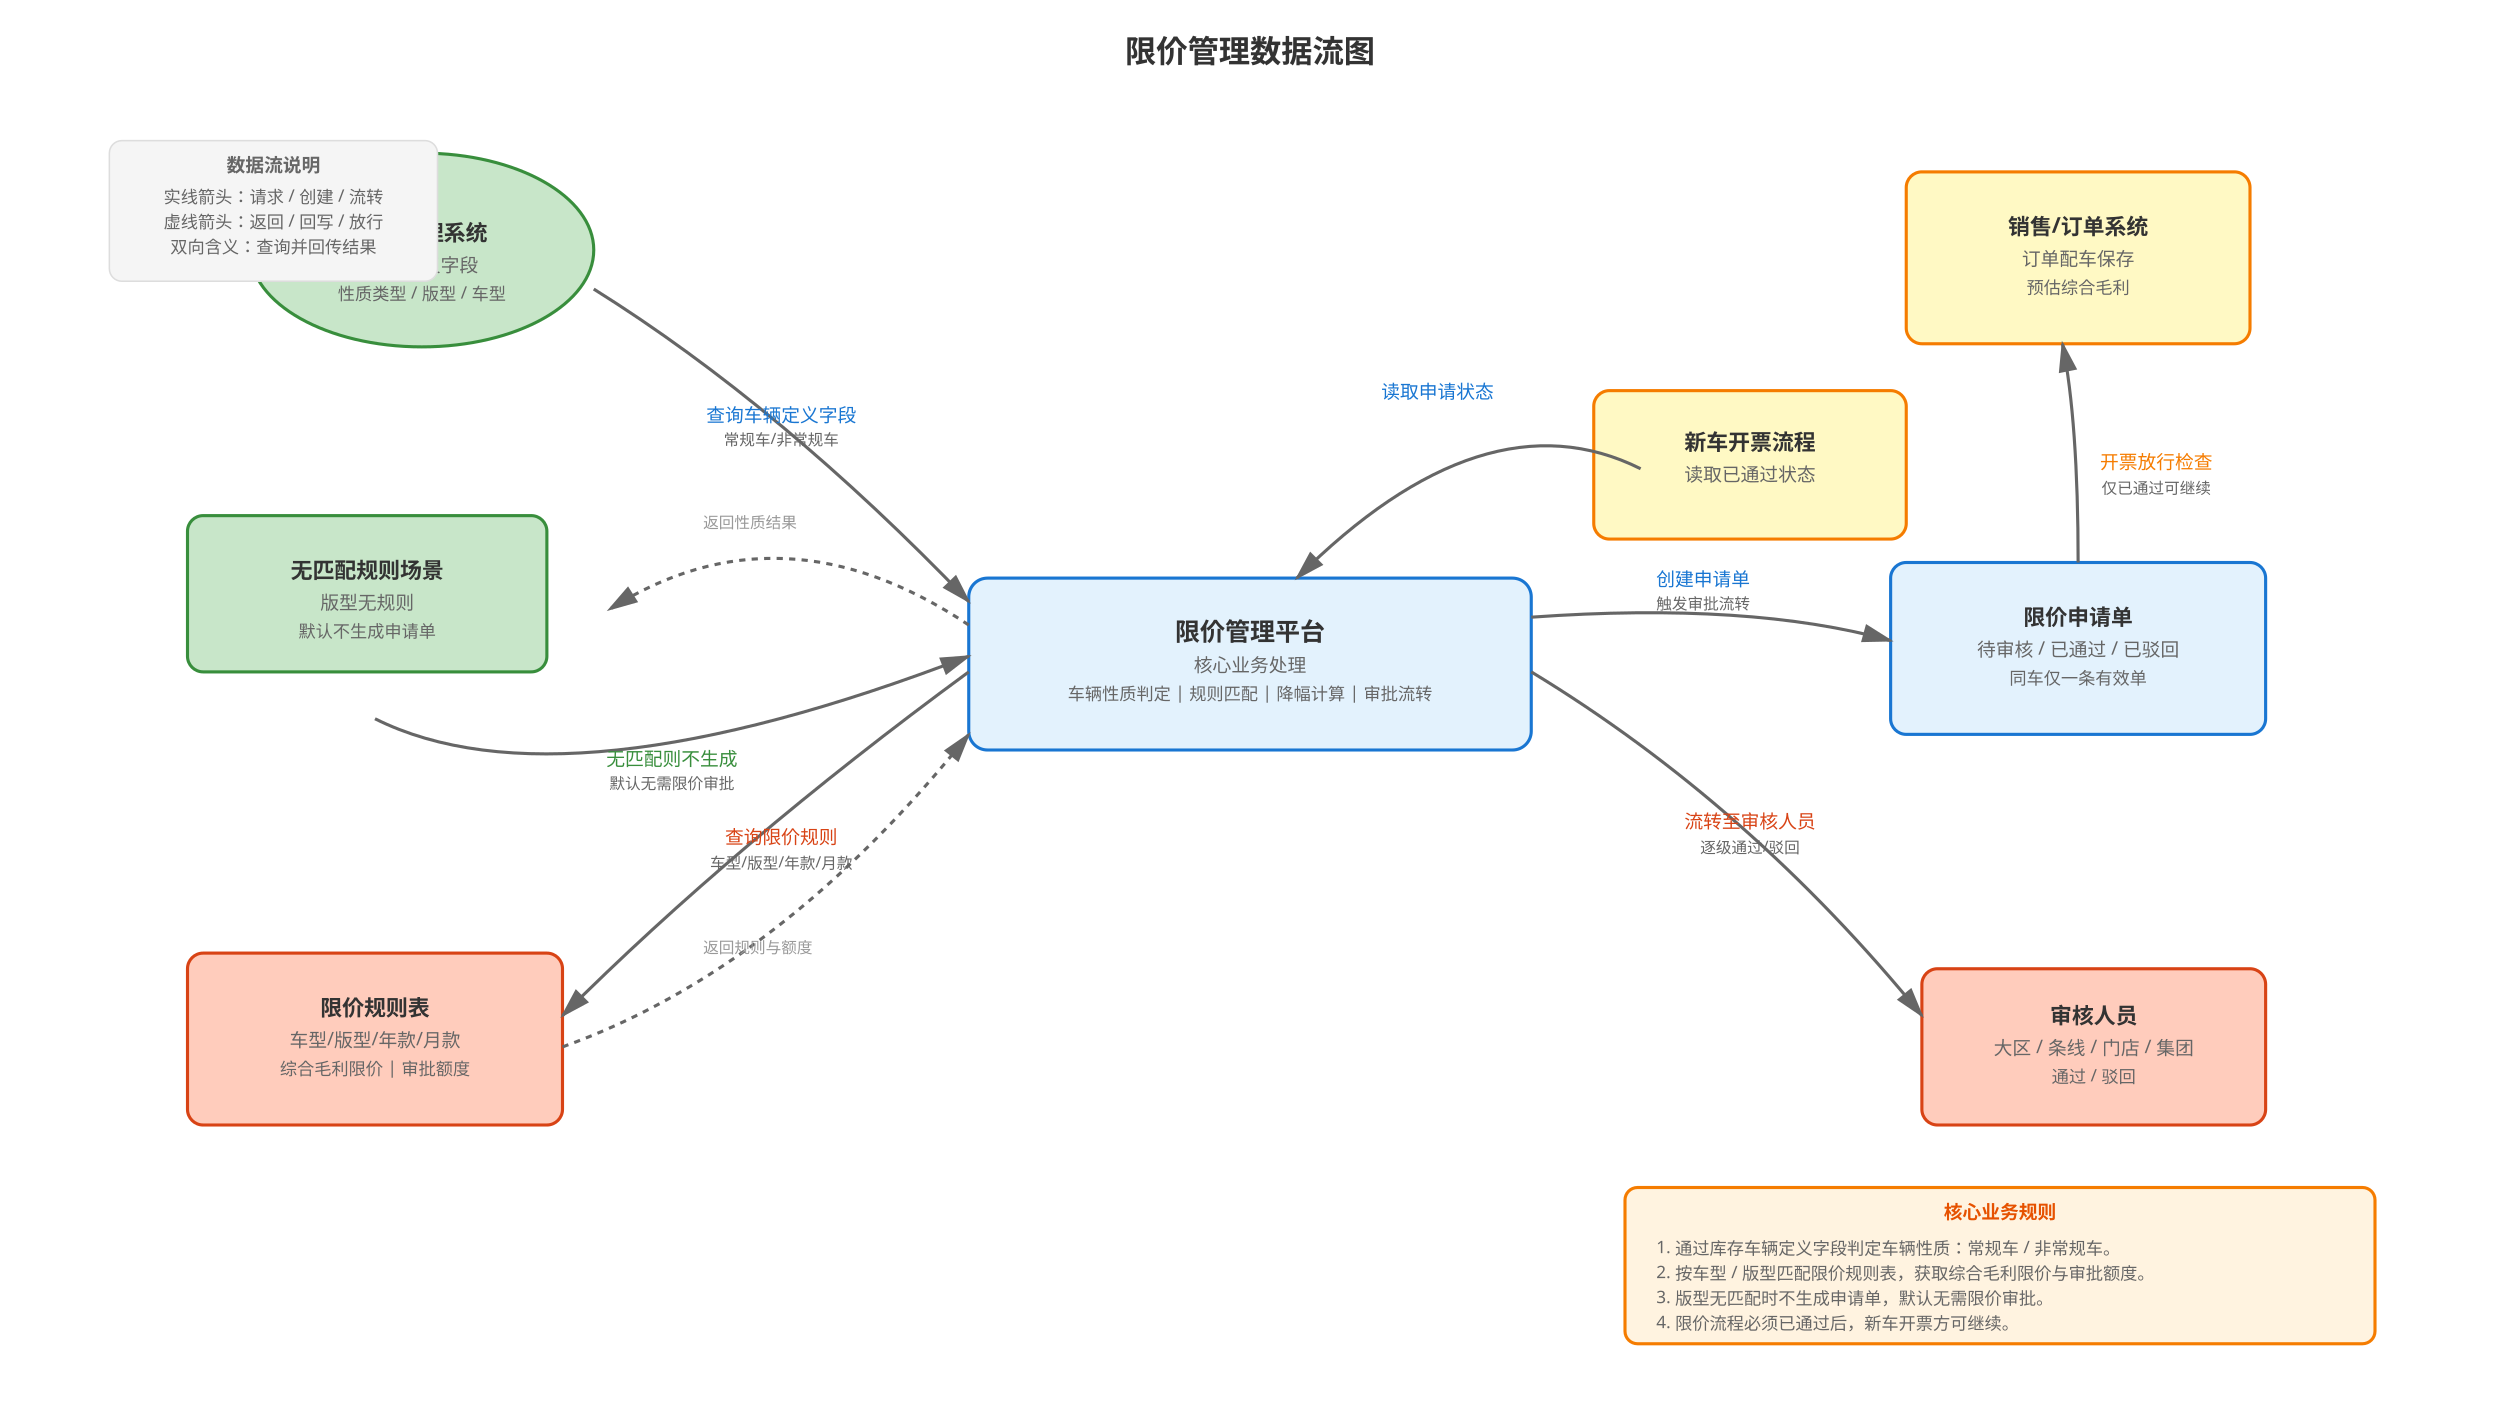
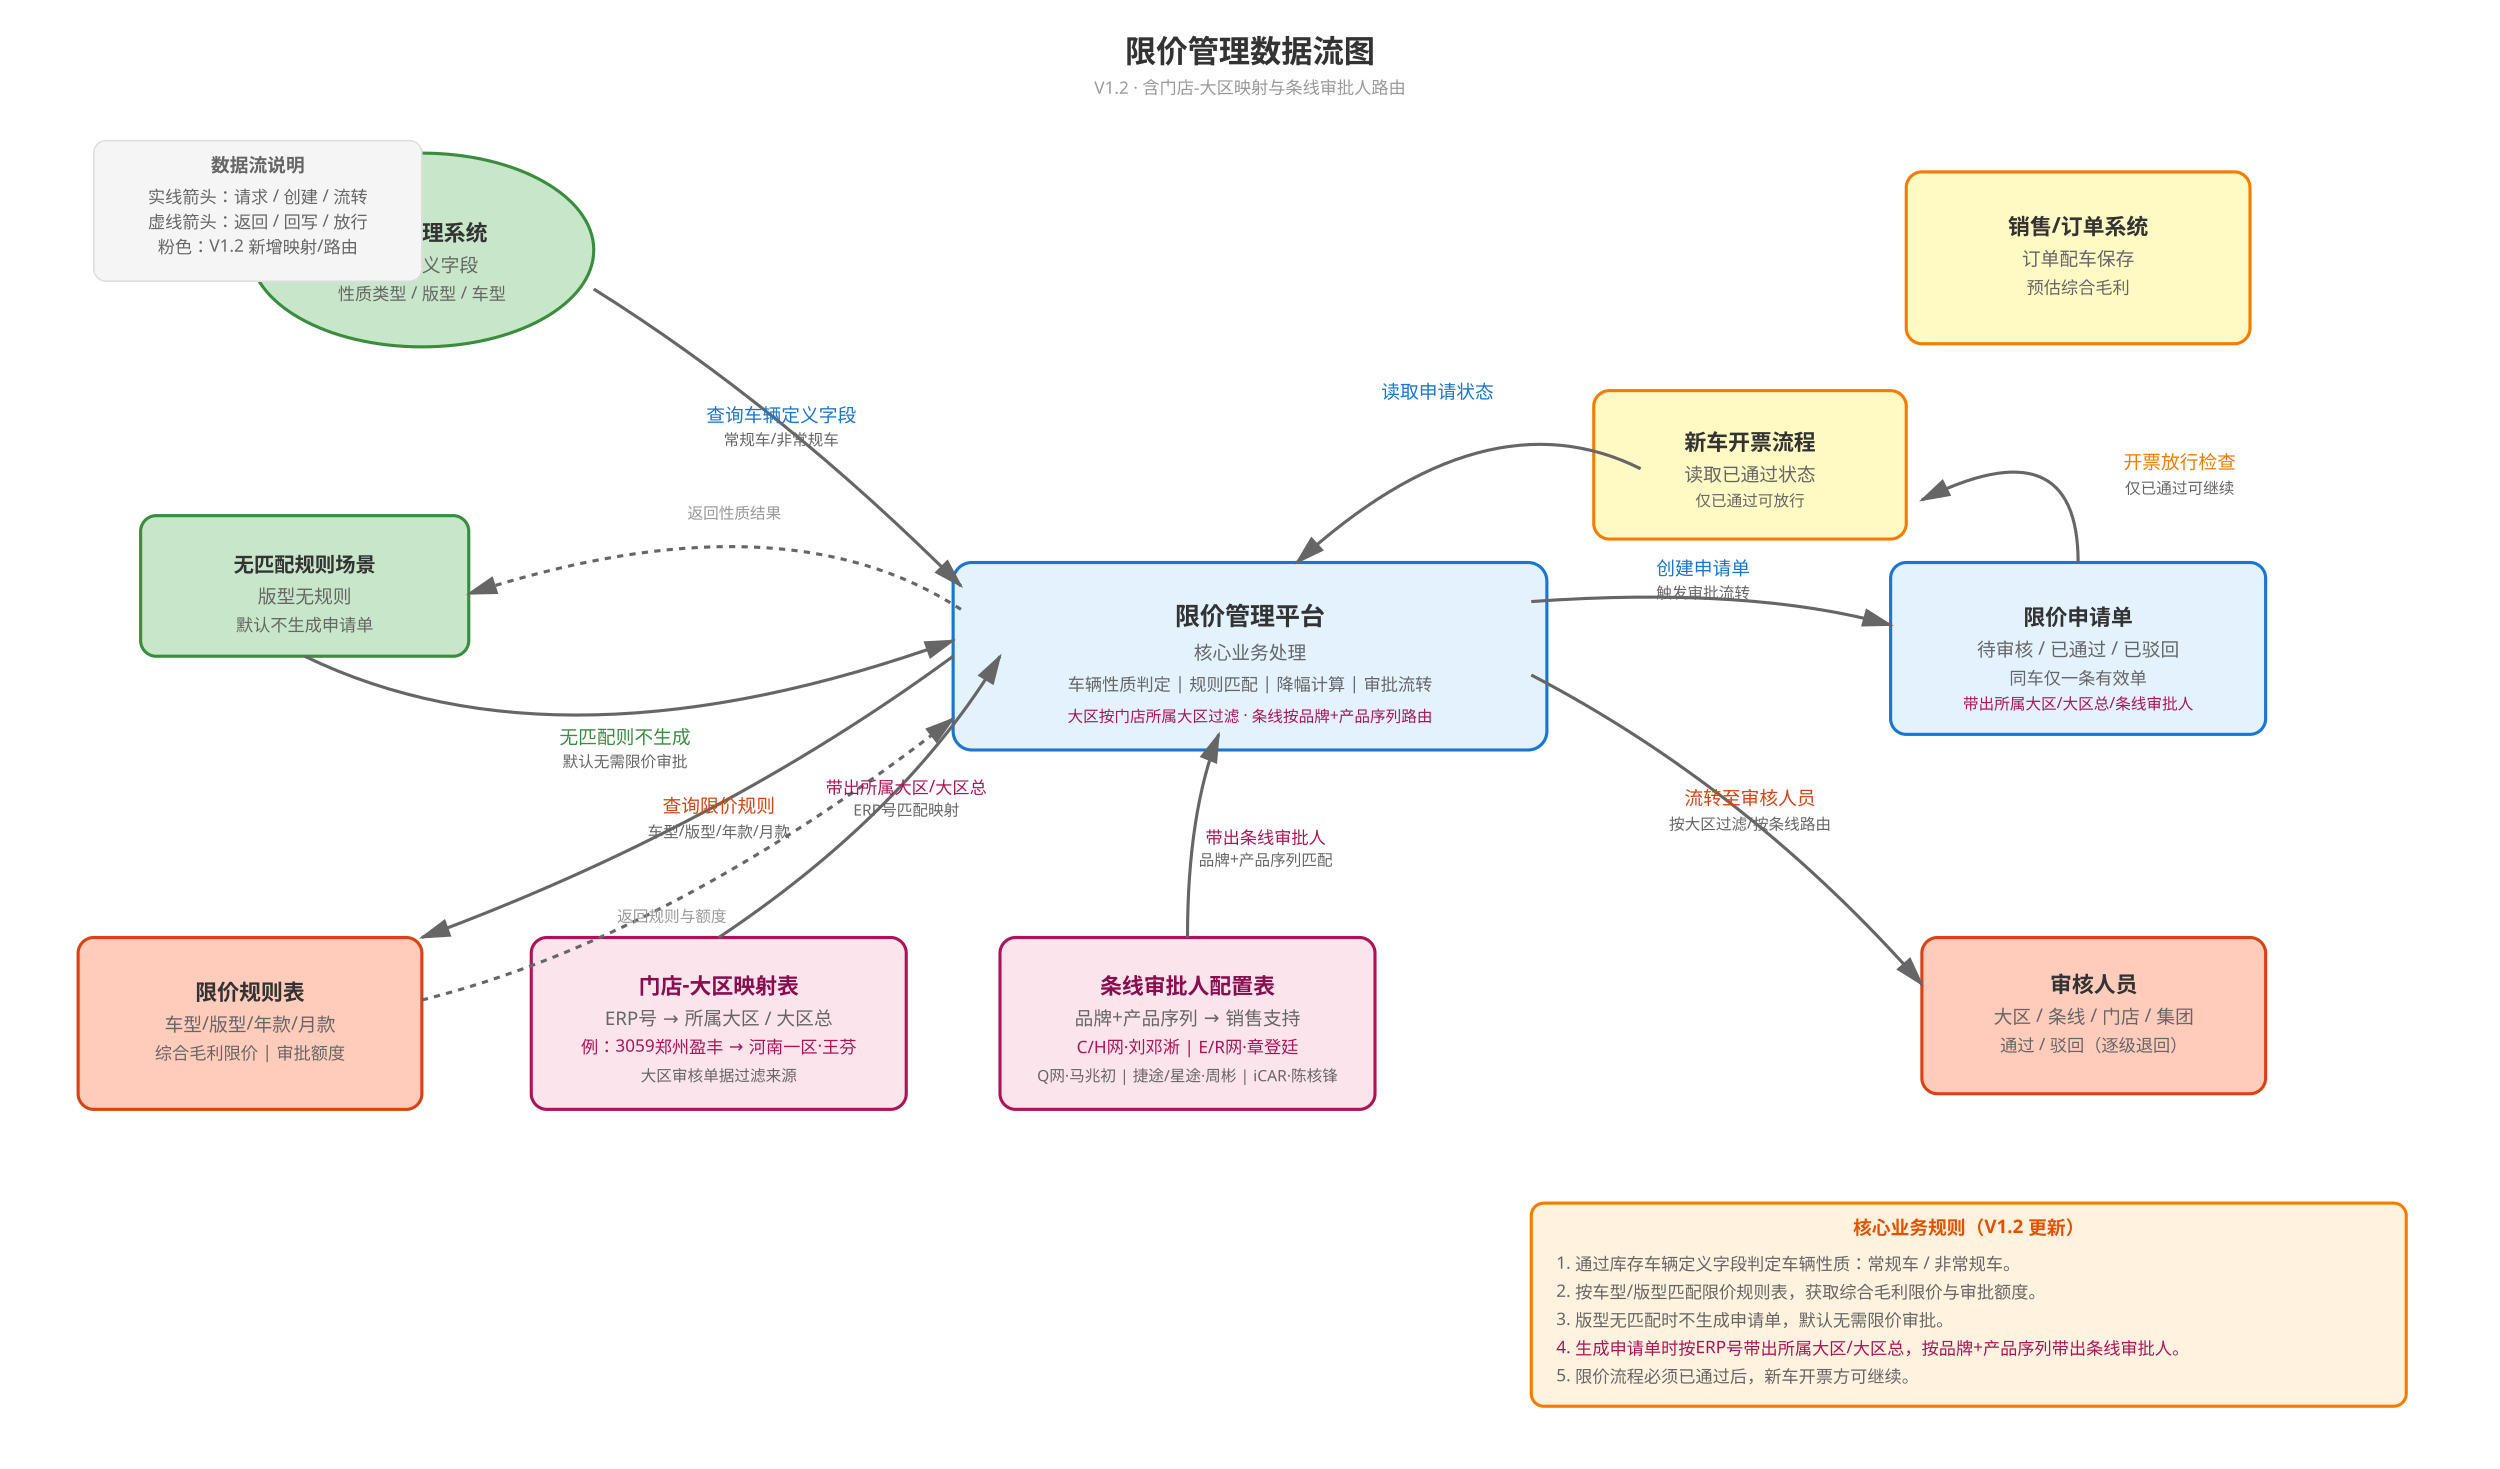
- <svg xmlns="http://www.w3.org/2000/svg" width="1600" height="900" viewBox="0 0 1600 900">
+ <svg xmlns="http://www.w3.org/2000/svg" width="1600" height="940" viewBox="0 0 1600 940">
  <defs>
    <style>
      .system { fill: #e3f2fd; stroke: #1976d2; stroke-width: 2; }
      .database { fill: #c8e6c9; stroke: #388e3c; stroke-width: 2; }
      .external { fill: #fff9c4; stroke: #f57c00; stroke-width: 2; }
      .finance { fill: #ffccbc; stroke: #d84315; stroke-width: 2; }
+       .mapping { fill: #fce4ec; stroke: #ad1457; stroke-width: 2; }
      .text { font-family: "PingFang SC", "Microsoft YaHei", sans-serif; font-size: 14px; fill: #333; text-anchor: middle; }
      .text-small { font-family: "PingFang SC", "Microsoft YaHei", sans-serif; font-size: 12px; fill: #666; text-anchor: middle; }
      .arrow { fill: none; stroke: #666; stroke-width: 2; marker-end: url(#arrowhead); }
-       .arrow-bi { fill: none; stroke: #666; stroke-width: 2; marker-end: url(#arrowhead); marker-start: url(#arrowhead-start); }
    </style>
    <marker id="arrowhead" markerWidth="10" markerHeight="10" refX="9" refY="3" orient="auto">
      <polygon points="0 0, 10 3, 0 6" fill="#666" />
    </marker>
-     <marker id="arrowhead-start" markerWidth="10" markerHeight="10" refX="1" refY="3" orient="auto">
-       <polygon points="10 0, 0 3, 10 6" fill="#666" />
-     </marker>
  </defs>
  <text x="800" y="40" class="text" style="font-size: 20px; font-weight: 600;">限价管理数据流图</text>
-   <rect x="620" y="370" width="360" height="110" rx="12" class="system" />
-   <text x="800" y="410" class="text" style="font-size: 16px; font-weight: 600;">限价管理平台</text>
-   <text x="800" y="430" class="text-small">核心业务处理</text>
-   <text x="800" y="448" class="text-small" style="font-size: 11px;">车辆性质判定 | 规则匹配 | 降幅计算 | 审批流转</text>
+   <text x="800" y="60" class="text-small" style="fill: #999; font-size: 11px;">V1.2 · 含门店-大区映射与条线审批人路由</text>
+   <rect x="610" y="360" width="380" height="120" rx="12" class="system" />
+   <text x="800" y="400" class="text" style="font-size: 16px; font-weight: 600;">限价管理平台</text>
+   <text x="800" y="422" class="text-small">核心业务处理</text>
+   <text x="800" y="442" class="text-small" style="font-size: 11px;">车辆性质判定 | 规则匹配 | 降幅计算 | 审批流转</text>
+   <text x="800" y="462" class="text-small" style="font-size: 10px; fill: #ad1457;">大区按门店所属大区过滤 · 条线按品牌+产品序列路由</text>
  <ellipse cx="270" cy="160" rx="110" ry="62" class="database" />
  <text x="270" y="154" class="text" style="font-weight: 600;">库存管理系统</text>
  <text x="270" y="174" class="text-small">车辆定义字段</text>
  <text x="270" y="192" class="text-small" style="font-size: 11px;">性质类型 / 版型 / 车型</text>
  <rect x="1220" y="110" width="220" height="110" rx="10" class="external" />
  <text x="1330" y="150" class="text" style="font-weight: 600;">销售/订单系统</text>
  <text x="1330" y="170" class="text-small">订单配车保存</text>
  <text x="1330" y="188" class="text-small" style="font-size: 11px;">预估综合毛利</text>
  <rect x="1020" y="250" width="200" height="95" rx="10" class="external" />
  <text x="1120" y="288" class="text" style="font-weight: 600;">新车开票流程</text>
  <text x="1120" y="308" class="text-small">读取已通过状态</text>
-   <rect x="120" y="610" width="240" height="110" rx="10" class="finance" />
-   <text x="240" y="650" class="text" style="font-weight: 600;">限价规则表</text>
-   <text x="240" y="670" class="text-small">车型/版型/年款/月款</text>
-   <text x="240" y="688" class="text-small" style="font-size: 11px;">综合毛利限价 | 审批额度</text>
-   <rect x="1230" y="620" width="220" height="100" rx="10" class="finance" />
-   <text x="1340" y="655" class="text" style="font-weight: 600;">审核人员</text>
-   <text x="1340" y="675" class="text-small">大区 / 条线 / 门店 / 集团</text>
-   <text x="1340" y="693" class="text-small" style="font-size: 11px;">通过 / 驳回</text>
-   <rect x="120" y="330" width="230" height="100" rx="10" class="database" />
-   <text x="235" y="370" class="text" style="font-weight: 600;">无匹配规则场景</text>
-   <text x="235" y="390" class="text-small">版型无规则</text>
-   <text x="235" y="408" class="text-small" style="font-size: 11px;">默认不生成申请单</text>
+   <text x="1120" y="324" class="text-small" style="font-size: 10px;">仅已通过可放行</text>
+   <rect x="50" y="600" width="220" height="110" rx="10" class="finance" />
+   <text x="160" y="640" class="text" style="font-weight: 600;">限价规则表</text>
+   <text x="160" y="660" class="text-small">车型/版型/年款/月款</text>
+   <text x="160" y="678" class="text-small" style="font-size: 11px;">综合毛利限价 | 审批额度</text>
+   <rect x="340" y="600" width="240" height="110" rx="10" class="mapping" />
+   <text x="460" y="636" class="text" style="font-weight: 600; fill: #880e4f;">门店-大区映射表</text>
+   <text x="460" y="656" class="text-small">ERP号 → 所属大区 / 大区总</text>
+   <text x="460" y="674" class="text-small" style="font-size: 11px; fill: #ad1457;">例：3059郑州盈丰 → 河南一区·王芬</text>
+   <text x="460" y="692" class="text-small" style="font-size: 10px;">大区审核单据过滤来源</text>
+   <rect x="640" y="600" width="240" height="110" rx="10" class="mapping" />
+   <text x="760" y="636" class="text" style="font-weight: 600; fill: #880e4f;">条线审批人配置表</text>
+   <text x="760" y="656" class="text-small">品牌+产品序列 → 销售支持</text>
+   <text x="760" y="674" class="text-small" style="font-size: 11px; fill: #ad1457;">C/H网·刘邓淅 | E/R网·章登廷</text>
+   <text x="760" y="692" class="text-small" style="font-size: 10px;">Q网·马兆初 | 捷途/星途·周彬 | iCAR·陈核锋</text>
+   <rect x="1230" y="600" width="220" height="100" rx="10" class="finance" />
+   <text x="1340" y="635" class="text" style="font-weight: 600;">审核人员</text>
+   <text x="1340" y="655" class="text-small">大区 / 条线 / 门店 / 集团</text>
+   <text x="1340" y="673" class="text-small" style="font-size: 11px;">通过 / 驳回（逐级退回）</text>
+   <rect x="90" y="330" width="210" height="90" rx="10" class="database" />
+   <text x="195" y="366" class="text" style="font-weight: 600; font-size: 13px;">无匹配规则场景</text>
+   <text x="195" y="386" class="text-small">版型无规则</text>
+   <text x="195" y="404" class="text-small" style="font-size: 11px;">默认不生成申请单</text>
  <rect x="1210" y="360" width="240" height="110" rx="10" class="system" />
  <text x="1330" y="400" class="text" style="font-weight: 600;">限价申请单</text>
  <text x="1330" y="420" class="text-small">待审核 / 已通过 / 已驳回</text>
  <text x="1330" y="438" class="text-small" style="font-size: 11px;">同车仅一条有效单</text>
-   <path d="M 380 185 Q 500 260 620 385" class="arrow" />
+   <text x="1330" y="454" class="text-small" style="font-size: 10px; fill: #ad1457;">带出所属大区/大区总/条线审批人</text>
+   <path d="M 380 185 Q 500 260 615 375" class="arrow" />
  <text x="500" y="270" class="text-small" style="fill: #1976d2;">查询车辆定义字段</text>
  <text x="500" y="285" class="text-small" style="font-size: 10px; fill: #666;">常规车/非常规车</text>
-   <path d="M 620 400 Q 500 320 390 390" class="arrow" stroke-dasharray="4,4" />
-   <text x="480" y="338" class="text-small" style="font-size: 10px; fill: #999;">返回性质结果</text>
-   <path d="M 620 430 Q 470 540 360 650" class="arrow" />
-   <text x="500" y="540" class="text-small" style="fill: #d84315;">查询限价规则</text>
-   <text x="500" y="556" class="text-small" style="font-size: 10px; fill: #666;">车型/版型/年款/月款</text>
-   <path d="M 360 670 Q 500 620 620 470" class="arrow" stroke-dasharray="4,4" />
-   <text x="485" y="610" class="text-small" style="font-size: 10px; fill: #999;">返回规则与额度</text>
-   <path d="M 980 395 Q 1120 385 1210 410" class="arrow" />
-   <text x="1090" y="375" class="text-small" style="fill: #1976d2;">创建申请单</text>
-   <text x="1090" y="390" class="text-small" style="font-size: 10px; fill: #666;">触发审批流转</text>
-   <path d="M 980 430 Q 1120 515 1230 650" class="arrow" />
-   <text x="1120" y="530" class="text-small" style="fill: #d84315;">流转至审核人员</text>
-   <text x="1120" y="546" class="text-small" style="font-size: 10px; fill: #666;">逐级通过/驳回</text>
-   <path d="M 1330 360 Q 1330 270 1320 220" class="arrow" />
-   <text x="1380" y="300" class="text-small" style="fill: #f57c00;">开票放行检查</text>
-   <text x="1380" y="316" class="text-small" style="font-size: 10px; fill: #666;">仅已通过可继续</text>
-   <path d="M 1050 300 Q 950 250 830 370" class="arrow" />
+   <path d="M 615 390 Q 500 315 300 380" class="arrow" stroke-dasharray="4,4" />
+   <text x="470" y="332" class="text-small" style="font-size: 10px; fill: #999;">返回性质结果</text>
+   <path d="M 610 420 Q 460 530 270 600" class="arrow" />
+   <text x="460" y="520" class="text-small" style="fill: #d84315;">查询限价规则</text>
+   <text x="460" y="536" class="text-small" style="font-size: 10px; fill: #666;">车型/版型/年款/月款</text>
+   <path d="M 270 640 Q 430 600 610 460" class="arrow" stroke-dasharray="4,4" />
+   <text x="430" y="590" class="text-small" style="font-size: 10px; fill: #999;">返回规则与额度</text>
+   <path d="M 460 600 Q 580 520 640 420" class="arrow" />
+   <text x="580" y="508" class="text-small" style="fill: #ad1457; font-size: 11px;">带出所属大区/大区总</text>
+   <text x="580" y="522" class="text-small" style="font-size: 10px; fill: #666;">ERP号匹配映射</text>
+   <path d="M 760 600 Q 760 520 780 470" class="arrow" />
+   <text x="810" y="540" class="text-small" style="fill: #ad1457; font-size: 11px;">带出条线审批人</text>
+   <text x="810" y="554" class="text-small" style="font-size: 10px; fill: #666;">品牌+产品序列匹配</text>
+   <path d="M 980 385 Q 1120 375 1210 400" class="arrow" />
+   <text x="1090" y="368" class="text-small" style="fill: #1976d2;">创建申请单</text>
+   <text x="1090" y="383" class="text-small" style="font-size: 10px; fill: #666;">触发审批流转</text>
+   <path d="M 980 432 Q 1120 505 1230 630" class="arrow" />
+   <text x="1120" y="515" class="text-small" style="fill: #d84315;">流转至审核人员</text>
+   <text x="1120" y="531" class="text-small" style="font-size: 10px; fill: #666;">按大区过滤/按条线路由</text>
+   <path d="M 1330 360 Q 1330 270 1230 320" class="arrow" />
+   <text x="1395" y="300" class="text-small" style="fill: #f57c00;">开票放行检查</text>
+   <text x="1395" y="316" class="text-small" style="font-size: 10px; fill: #666;">仅已通过可继续</text>
+   <path d="M 1050 300 Q 950 250 830 360" class="arrow" />
  <text x="920" y="255" class="text-small" style="fill: #1976d2;">读取申请状态</text>
-   <path d="M 240 460 Q 360 520 620 420" class="arrow" />
-   <text x="430" y="490" class="text-small" style="fill: #388e3c;">无匹配则不生成</text>
-   <text x="430" y="505" class="text-small" style="font-size: 10px; fill: #666;">默认无需限价审批</text>
-   <g transform="translate(70, 90)">
+   <path d="M 195 420 Q 360 500 610 410" class="arrow" />
+   <text x="400" y="476" class="text-small" style="fill: #388e3c;">无匹配则不生成</text>
+   <text x="400" y="491" class="text-small" style="font-size: 10px; fill: #666;">默认无需限价审批</text>
+   <g transform="translate(60, 90)">
    <rect x="0" y="0" width="210" height="90" rx="8" fill="#f5f5f5" stroke="#ddd" stroke-width="1" />
    <text x="105" y="20" class="text-small" style="font-weight: 600;">数据流说明</text>
    <text x="105" y="40" class="text-small" style="font-size: 11px;">实线箭头：请求 / 创建 / 流转</text>
    <text x="105" y="56" class="text-small" style="font-size: 11px;">虚线箭头：返回 / 回写 / 放行</text>
-     <text x="105" y="72" class="text-small" style="font-size: 11px;">双向含义：查询并回传结果</text>
+     <text x="105" y="72" class="text-small" style="font-size: 11px;">粉色：V1.2 新增映射/路由</text>
  </g>
-   <g transform="translate(1040, 760)">
-     <rect x="0" y="0" width="480" height="100" rx="8" fill="#fff3e0" stroke="#f57c00" stroke-width="2" />
-     <text x="240" y="20" class="text-small" style="font-weight: 600; fill: #e65100;">核心业务规则</text>
-     <text x="20" y="42" class="text-small" style="font-size: 11px; text-anchor: start;">1. 通过库存车辆定义字段判定车辆性质：常规车 / 非常规车。</text>
-     <text x="20" y="58" class="text-small" style="font-size: 11px; text-anchor: start;">2. 按车型 / 版型匹配限价规则表，获取综合毛利限价与审批额度。</text>
-     <text x="20" y="74" class="text-small" style="font-size: 11px; text-anchor: start;">3. 版型无匹配时不生成申请单，默认无需限价审批。</text>
-     <text x="20" y="90" class="text-small" style="font-size: 11px; text-anchor: start;">4. 限价流程必须已通过后，新车开票方可继续。</text>
+   <g transform="translate(980, 770)">
+     <rect x="0" y="0" width="560" height="130" rx="8" fill="#fff3e0" stroke="#f57c00" stroke-width="2" />
+     <text x="280" y="20" class="text-small" style="font-weight: 600; fill: #e65100;">核心业务规则（V1.2 更新）</text>
+     <text x="16" y="42" class="text-small" style="font-size: 11px; text-anchor: start;">1. 通过库存车辆定义字段判定车辆性质：常规车 / 非常规车。</text>
+     <text x="16" y="60" class="text-small" style="font-size: 11px; text-anchor: start;">2. 按车型/版型匹配限价规则表，获取综合毛利限价与审批额度。</text>
+     <text x="16" y="78" class="text-small" style="font-size: 11px; text-anchor: start;">3. 版型无匹配时不生成申请单，默认无需限价审批。</text>
+     <text x="16" y="96" class="text-small" style="font-size: 11px; text-anchor: start; fill: #ad1457;">4. 生成申请单时按ERP号带出所属大区/大区总，按品牌+产品序列带出条线审批人。</text>
+     <text x="16" y="114" class="text-small" style="font-size: 11px; text-anchor: start;">5. 限价流程必须已通过后，新车开票方可继续。</text>
  </g>
</svg>
